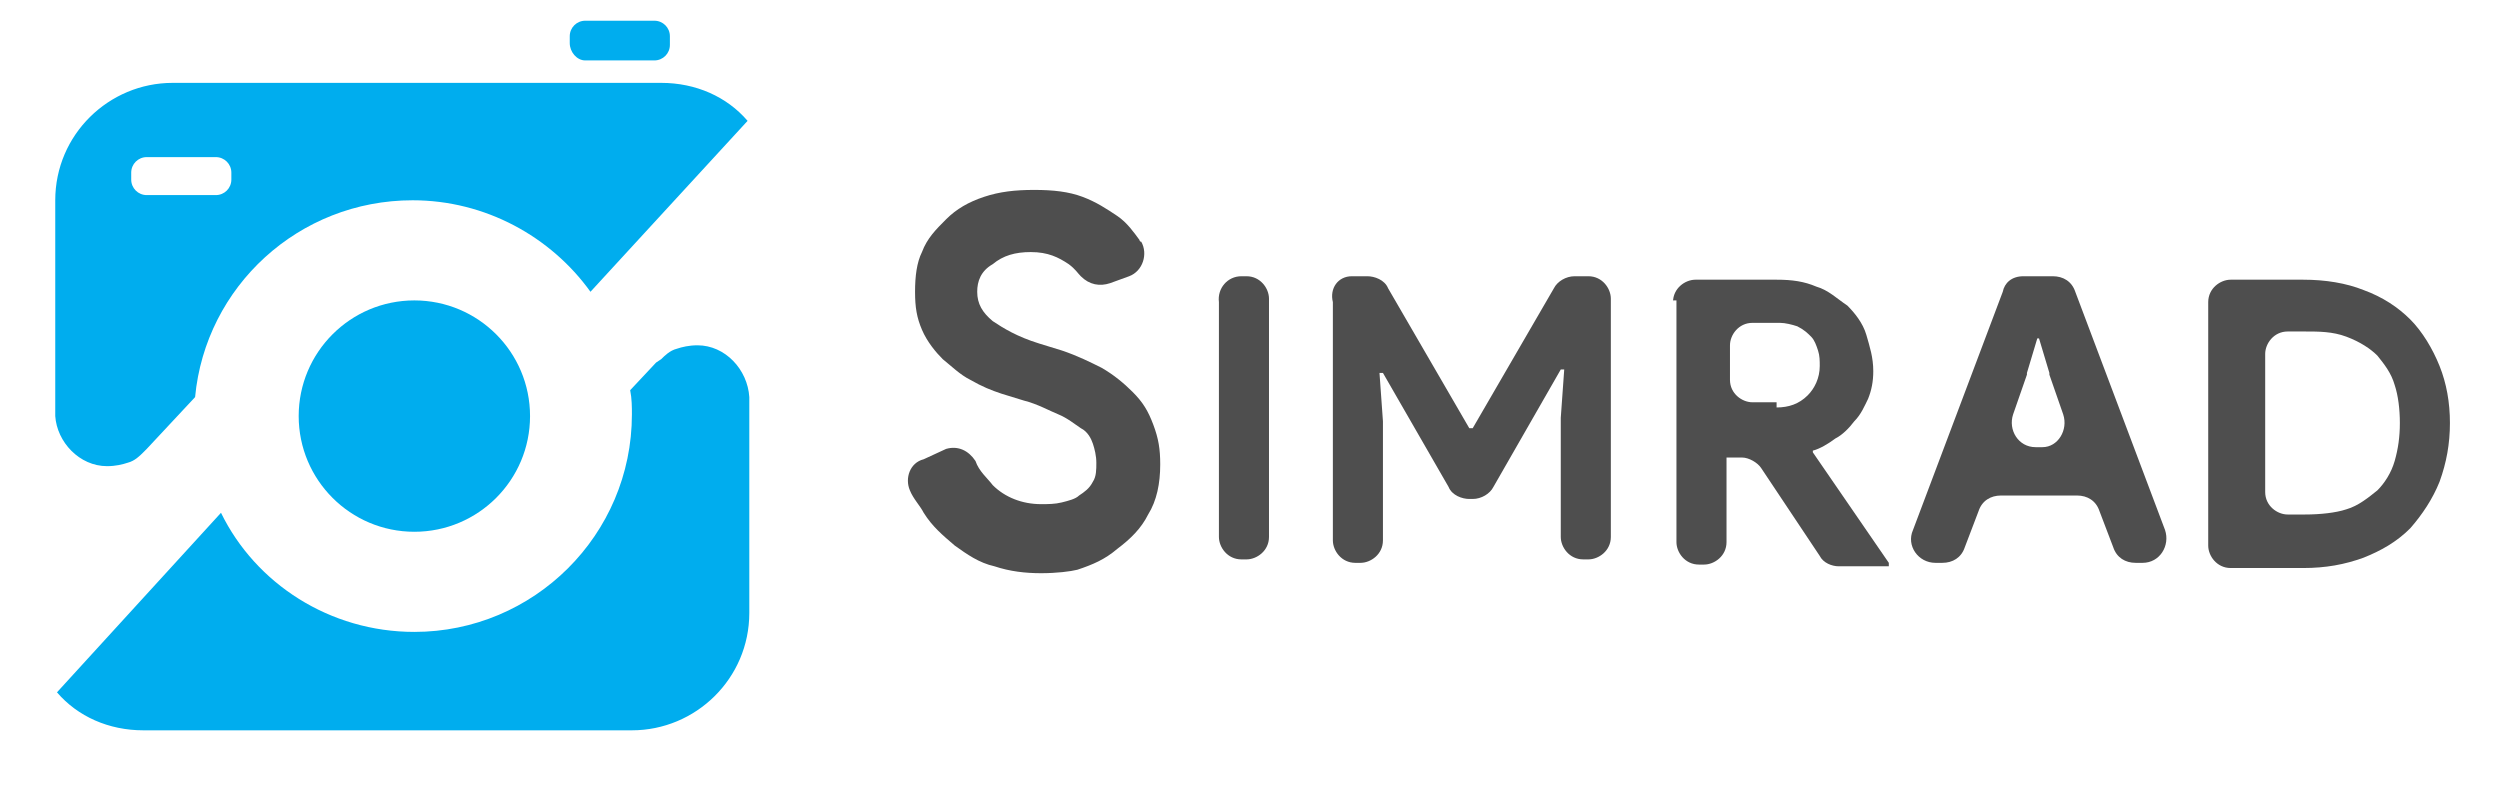
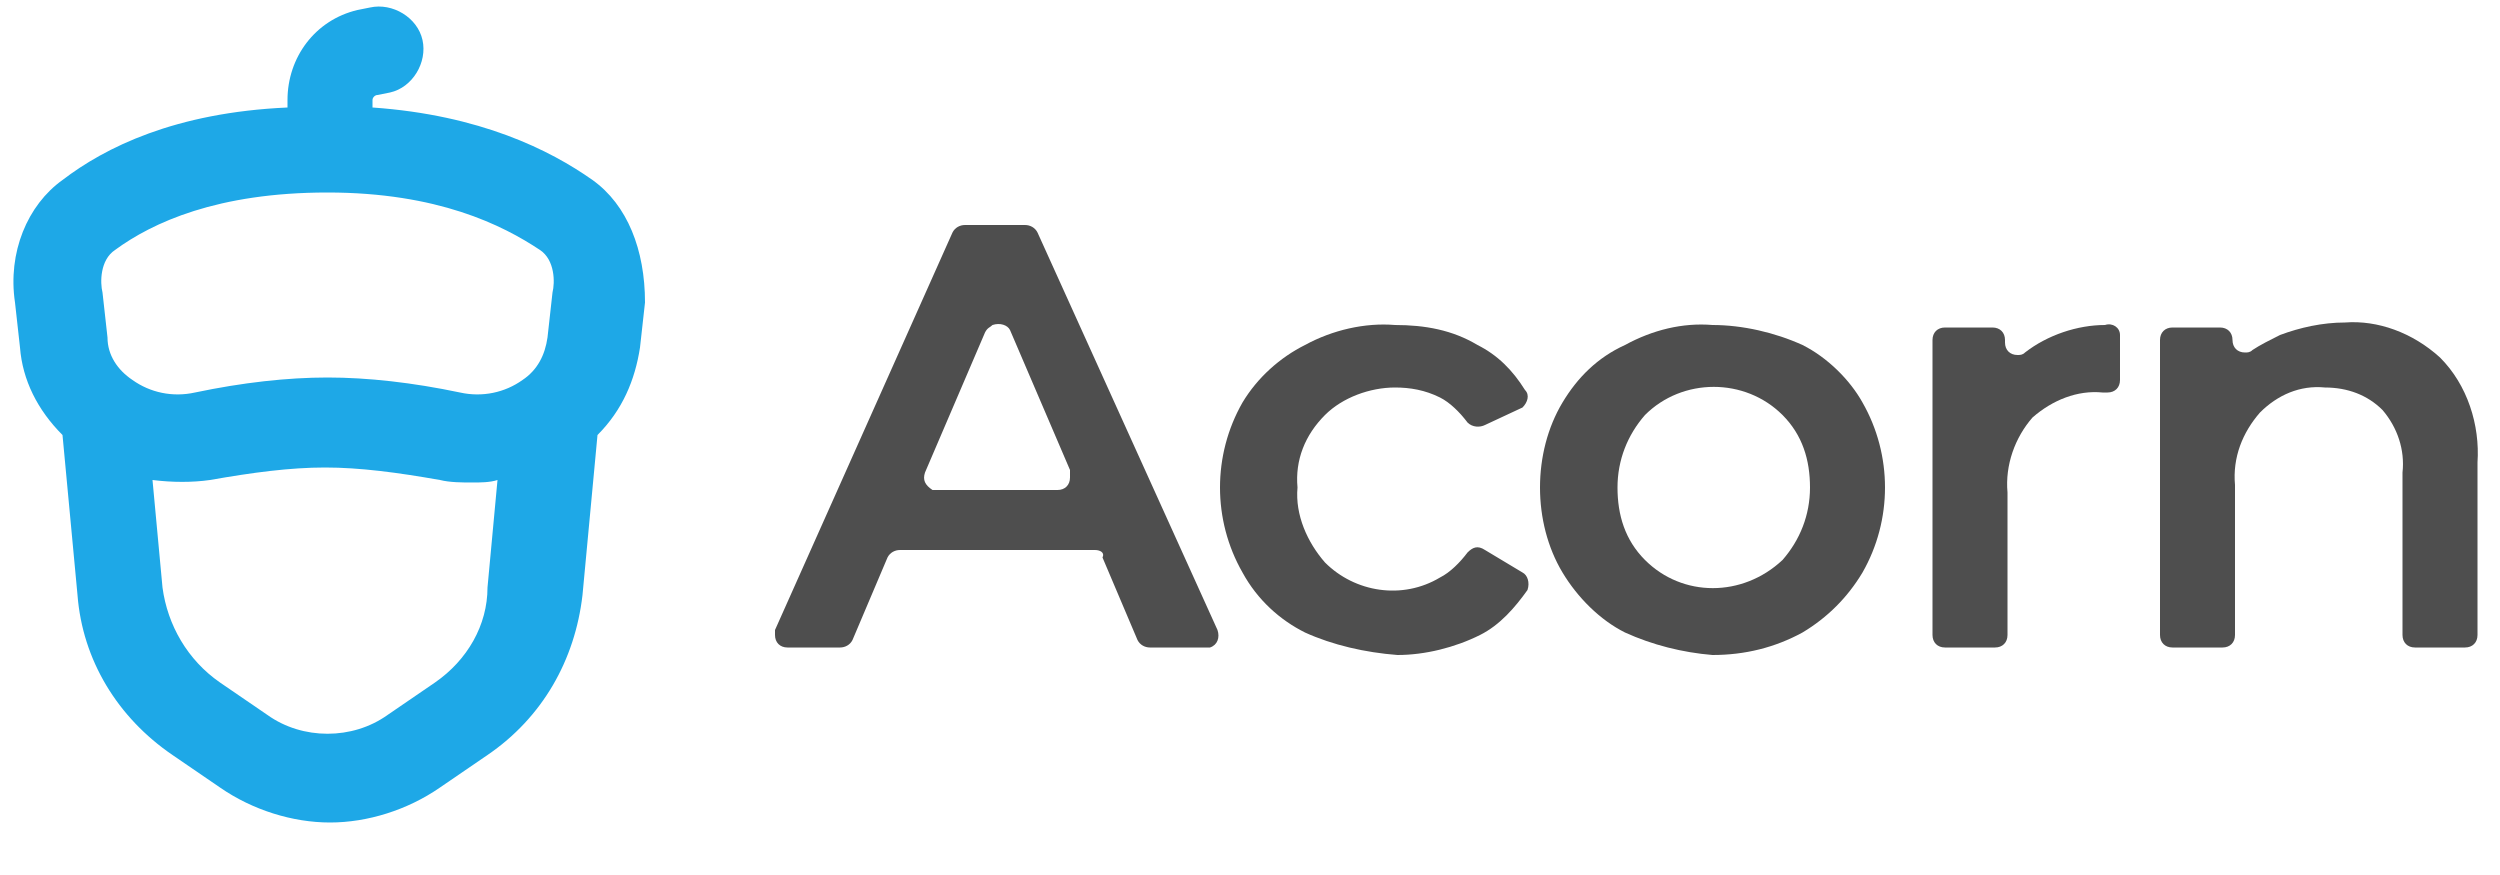
- <svg xmlns="http://www.w3.org/2000/svg" version="1.1" id="katman_1" x="0px" y="0px" viewBox="0 0 144.8 46.4" style="enable-background:new 0 0 144.8 46.4;" xml:space="preserve">
+ <svg xmlns="http://www.w3.org/2000/svg" version="1.1" id="katman_1" x="0px" y="0px" viewBox="0 0 100 35" style="enable-background:new 0 0 100 35;" xml:space="preserve">
  <style type="text/css">
- 	.st0{fill:#00ADEE;}
- 	.st1{fill:#4E4E4E;}
+ 	.st0{fill:#4E4E4E;}
+ 	.st1{fill:#1EA8E7;}
</style>
-   <g>
-     <path class="st0" d="M33.9,3.5h4c0.5,0,0.9-0.4,0.9-0.9V2.1c0-0.5-0.4-0.9-0.9-0.9h-4c-0.5,0-0.9,0.4-0.9,0.9v0.4   C33,3,33.4,3.5,33.9,3.5z" />
-     <path class="st0" d="M40.4,20C40.4,19.9,40.4,19.9,40.4,20L40.4,20c-0.5,0-0.9,0.1-1.2,0.2c-0.4,0.1-0.7,0.4-0.9,0.6L38,21l0,0   l-1.5,1.6c0.1,0.5,0.1,1,0.1,1.4c0,7-5.7,12.6-12.6,12.6c-4.9,0-9.2-2.8-11.2-6.9L3.3,40.1c1.2,1.4,3,2.2,5,2.2h28.3   c3.7,0,6.8-3,6.8-6.8V23C43.3,21.4,42,20,40.4,20z" />
-     <path class="st0" d="M6.2,27L6.2,27L6.2,27c0.5,0,0.9-0.1,1.2-0.2c0.4-0.1,0.7-0.4,0.9-0.6L8.5,26l0,0l2.8-3   c0.6-6.4,6-11.4,12.6-11.4c4.2,0,8,2.1,10.3,5.3L43.3,7c-1.2-1.4-3-2.2-5-2.2H10c-3.7,0-6.8,3-6.8,6.8v12.5C3.3,25.6,4.6,27,6.2,27   z M7.6,10c0-0.5,0.4-0.9,0.9-0.9h4c0.5,0,0.9,0.4,0.9,0.9v0.4c0,0.5-0.4,0.9-0.9,0.9h-4c-0.5,0-0.9-0.4-0.9-0.9V10z" />
-     <circle class="st0" cx="24" cy="24.1" r="6.7" />
-   </g>
-   <g>
-     <path class="st1" d="M166.7-42.3c0-0.4,0.3-0.7,0.7-0.7h7.4c0,0.2,0.1,0.4,0.1,0.7s0,0.5,0,0.8c0,1.1-0.2,2.1-0.5,3   s-0.8,1.8-1.5,2.5c-0.7,0.8-1.6,1.4-2.6,1.8c-1,0.4-2.2,0.6-3.5,0.6c-1.2,0-2.3-0.2-3.4-0.6c-1.1-0.4-2-1-2.8-1.8s-1.4-1.7-1.9-2.7   s-0.7-2.2-0.7-3.4s0.2-2.4,0.7-3.4s1.1-2,1.9-2.7c0.8-0.8,1.7-1.4,2.8-1.8s2.2-0.6,3.4-0.6c1.3,0,2.5,0.2,3.6,0.7   c0.8,0.4,1.5,0.8,2.2,1.4c0.3,0.3,0.3,0.7,0,1l-1.2,1.1c-0.3,0.2-0.7,0.3-0.9,0c-0.4-0.4-0.9-0.7-1.4-0.9c-0.7-0.3-1.4-0.4-2.4-0.4   c-0.8,0-1.5,0.1-2.1,0.4c-0.7,0.3-1.3,0.6-1.8,1.1s-0.9,1.1-1.2,1.8c-0.3,0.7-0.4,1.5-0.4,2.3s0.1,1.6,0.4,2.3s0.7,1.3,1.2,1.8   s1.1,0.9,1.8,1.1c0.7,0.2,1.4,0.4,2.2,0.4c0.9,0,1.6-0.1,2.2-0.4c0.6-0.3,1.1-0.6,1.6-1c0.3-0.3,0.6-0.6,0.8-1s0.4-0.9,0.5-1.4   h-4.5c-0.4,0-0.7-0.3-0.7-0.7L166.7-42.3L166.7-42.3z" />
-     <path class="st1" d="M181.6-33.7c-0.7,0-1.4-0.1-1.9-0.3c-0.6-0.2-1.1-0.6-1.5-1c-0.4-0.4-0.7-1-1-1.6c-0.3-0.6-0.3-1.3-0.3-2.2   v-6.6c0-0.4,0.3-0.7,0.7-0.7h0.9c0.4,0,0.7,0.3,0.7,0.7v6.8c0,0.4,0.1,0.8,0.2,1.1c0.1,0.3,0.3,0.6,0.5,0.9   c0.2,0.2,0.5,0.4,0.8,0.6s0.7,0.2,1.1,0.2c0.4,0,0.8-0.1,1.1-0.2c0.3-0.1,0.6-0.3,0.8-0.6c0.2-0.2,0.4-0.5,0.5-0.9   c0.1-0.3,0.2-0.7,0.2-1.1v-6.8c0-0.4,0.3-0.7,0.7-0.7h0.5c0.4,0,0.7,0.3,0.7,0.7v6.6c0,0.8-0.1,1.5-0.3,2.1c-0.2,0.6-0.5,1.2-1,1.6   c-0.4,0.4-0.9,0.8-1.5,1C182.9-33.9,182.3-33.7,181.6-33.7z" />
-     <path class="st1" d="M188.5-45.5c0-0.4,0.3-0.7,0.7-0.7h3.4c1,0,1.8,0.1,2.6,0.4c0.8,0.3,1.4,0.7,2,1.2c0.5,0.5,1,1.2,1.2,1.9   c0.3,0.7,0.4,1.6,0.4,2.5s-0.1,1.7-0.4,2.5c-0.3,0.7-0.7,1.4-1.2,1.9s-1.2,0.9-2,1.2c-0.8,0.4-1.6,0.6-2.6,0.6h-3.4   c-0.4,0-0.7-0.3-0.7-0.7V-45.5z M192.5-36.2c0.7,0,1.3-0.1,1.8-0.3s0.9-0.5,1.3-0.8c0.3-0.3,0.6-0.8,0.8-1.2s0.3-1,0.3-1.6   s-0.1-1.1-0.3-1.6s-0.4-0.9-0.8-1.2c-0.3-0.3-0.8-0.6-1.3-0.8s-1.1-0.3-1.8-0.3h-1c-0.4,0-0.7,0.3-0.7,0.7v6.4   c0,0.4,0.3,0.7,0.7,0.7C191.5-36.2,192.5-36.2,192.5-36.2z" />
-     <path class="st1" d="M204.2-46.2h1.7c0.3,0,0.5,0.2,0.6,0.4l4.1,10.8c0.2,0.5-0.2,0.9-0.6,0.9h-1c-0.3,0-0.6-0.2-0.7-0.5l-0.7-2   c-0.1-0.3-0.4-0.5-0.7-0.5h-3.7c-0.3,0-0.6,0.2-0.7,0.5l-0.7,2c-0.1,0.3-0.4,0.5-0.7,0.5h-1c-0.5,0-0.8-0.5-0.6-0.9l4.1-10.7   C203.7-46,203.9-46.2,204.2-46.2z M206.3-39.9l-0.7-2.1l0,0l-0.4-1.5h-0.1l-0.5,1.4l0,0l-0.8,2.1c-0.2,0.5,0.2,1,0.6,1h1.2   C206.2-39,206.5-39.5,206.3-39.9z" />
-     <path class="st1" d="M213.1-46.2h1.6c0.2,0,0.5,0.1,0.6,0.3l4.7,7.8h0.1l-0.1-2.3l0,0v-5.1c0-0.4,0.3-0.7,0.7-0.7h0.9   c0.4,0,0.7,0.3,0.7,0.7v10.8c0,0.4-0.3,0.7-0.7,0.7h-1.3c-0.2,0-0.5-0.1-0.6-0.3l-5-8.3h-0.1l0.1,2.3l0,0v5.6   c0,0.4-0.3,0.7-0.7,0.7h-0.9c-0.4,0-0.7-0.3-0.7-0.7v-10.8C212.4-45.9,212.7-46.2,213.1-46.2z" />
-     <path class="st1" d="M230.3-40c0-0.4,0.3-0.7,0.7-0.7h5.3c0,0.1,0.1,0.3,0.1,0.5s0,0.4,0,0.6c0,0.8-0.1,1.5-0.4,2.2   c-0.2,0.7-0.6,1.3-1.1,1.9c-0.5,0.6-1.2,1-2,1.3s-1.6,0.5-2.6,0.5c-0.9,0-1.7-0.2-2.5-0.5s-1.5-0.8-2-1.3c-0.6-0.6-1-1.2-1.4-2   c-0.4-0.8-0.5-1.6-0.5-2.5c0-0.9,0.2-1.8,0.5-2.5s0.8-1.4,1.4-2c0.6-0.6,1.3-1,2-1.3c0.8-0.3,1.6-0.5,2.5-0.5c1,0,1.9,0.2,2.6,0.5   c0.5,0.2,1,0.5,1.4,0.9c0.3,0.3,0.4,0.8,0.1,1l-0.6,0.6c-0.2,0.2-0.6,0.3-0.9,0.1c-0.3-0.2-0.6-0.4-0.9-0.6   c-0.5-0.2-1.1-0.3-1.8-0.3c-0.6,0-1.1,0.1-1.6,0.3s-0.9,0.5-1.3,0.8c-0.4,0.3-0.7,0.8-0.9,1.3s-0.3,1.1-0.3,1.7s0.1,1.2,0.3,1.7   s0.5,1,0.9,1.3c0.4,0.4,0.8,0.6,1.3,0.8c0.5,0.2,1,0.3,1.6,0.3s1.2-0.1,1.6-0.3c0.4-0.2,0.8-0.4,1.1-0.7c0.2-0.2,0.4-0.5,0.6-0.8   c0.2-0.3,0.3-0.7,0.4-1h-3.1c-0.4,0-0.7-0.3-0.7-0.7V-40H230.3z" />
-     <path class="st1" d="M166.7-24.3c0-0.4,0.3-0.7,0.7-0.7h7.4c0,0.2,0.1,0.4,0.1,0.7c0,0.3,0,0.5,0,0.8c0,1.1-0.2,2.1-0.5,3   s-0.8,1.8-1.5,2.5c-0.7,0.8-1.6,1.4-2.6,1.8c-1,0.4-2.2,0.6-3.5,0.6c-1.2,0-2.3-0.2-3.4-0.6c-1.1-0.4-2-1-2.8-1.8   c-0.8-0.8-1.4-1.7-1.9-2.7s-0.7-2.2-0.7-3.4s0.2-2.4,0.7-3.4s1.1-2,1.9-2.7c0.8-0.8,1.7-1.4,2.8-1.8c1.1-0.4,2.2-0.6,3.4-0.6   c1.3,0,2.5,0.2,3.6,0.7c0.8,0.4,1.5,0.8,2.2,1.4c0.3,0.3,0.3,0.7,0,1l-1.2,1.1c-0.3,0.2-0.7,0.3-0.9,0c-0.4-0.4-0.9-0.7-1.4-0.9   c-0.7-0.3-1.4-0.4-2.4-0.4c-0.8,0-1.5,0.1-2.1,0.4c-0.6,0.3-1.3,0.6-1.8,1.1s-0.9,1.1-1.2,1.8c-0.3,0.7-0.4,1.5-0.4,2.3   c0,0.9,0.1,1.6,0.4,2.3c0.3,0.7,0.7,1.3,1.2,1.8s1.1,0.9,1.8,1.1c0.7,0.2,1.4,0.4,2.2,0.4c0.9,0,1.6-0.1,2.2-0.4   c0.6-0.3,1.1-0.6,1.6-1c0.3-0.3,0.6-0.6,0.8-1c0.2-0.4,0.4-0.9,0.5-1.4h-4.5c-0.4,0-0.7-0.3-0.7-0.7L166.7-24.3L166.7-24.3z" />
-     <path class="st1" d="M181.1-28.2h1.7c0.3,0,0.5,0.2,0.6,0.4l4.1,10.8c0.2,0.5-0.2,0.9-0.6,0.9h-1c-0.3,0-0.6-0.2-0.7-0.5l-0.7-2   c-0.1-0.3-0.4-0.5-0.7-0.5h-3.7c-0.3,0-0.6,0.2-0.7,0.5l-0.7,2c-0.1,0.3-0.4,0.5-0.7,0.5h-1c-0.5,0-0.8-0.5-0.6-0.9l4.1-10.8   C180.6-28,180.9-28.2,181.1-28.2z M183.2-21.9l-0.7-2.1l0,0l-0.4-1.5H182l-0.4,1.5l0,0l-0.8,2.1c-0.2,0.5,0.2,0.9,0.7,0.9h1.1   C183.1-21,183.4-21.5,183.2-21.9z" />
-     <path class="st1" d="M190-28.2h1.2c0.2,0,0.5,0.1,0.6,0.3l3.5,6.1h0.1l3.5-6.1c0.1-0.2,0.4-0.3,0.6-0.3h1.2c0.4,0,0.7,0.3,0.7,0.7   v10.8c0,0.4-0.3,0.7-0.7,0.7h-0.9c-0.4,0-0.7-0.3-0.7-0.7V-22l0,0l0.1-2h-0.1l-2.9,5.1c-0.1,0.2-0.4,0.4-0.6,0.4H195   c-0.2,0-0.5-0.1-0.6-0.3l-2.9-5.2h-0.1l0.1,2l0,0v5.3c0,0.4-0.3,0.7-0.7,0.7h-0.9c-0.4,0-0.7-0.3-0.7-0.7v-10.8   C189.3-27.9,189.6-28.2,190-28.2z" />
-     <path class="st1" d="M203.9-27.5c0-0.4,0.3-0.7,0.7-0.7h4.1c0.5,0,1,0.1,1.5,0.2c0.5,0.2,0.8,0.4,1.2,0.7c0.3,0.3,0.6,0.6,0.8,1   s0.3,0.8,0.3,1.2c0,0.6-0.2,1.2-0.5,1.6s-0.7,0.8-1.2,1v0.1c0.6,0.2,1.1,0.6,1.5,1.1s0.6,1.1,0.6,1.8c0,0.5-0.1,1-0.3,1.4   s-0.5,0.8-0.9,1.1c-0.4,0.3-0.8,0.5-1.3,0.7c-0.5,0.2-1,0.2-1.6,0.2h-4.2c-0.4,0-0.7-0.3-0.7-0.7L203.9-27.5L203.9-27.5z    M208.4-23.2c0.5,0,0.9-0.1,1.2-0.4s0.4-0.6,0.4-1s-0.1-0.7-0.4-1s-0.7-0.4-1.2-0.4h-1.7c-0.4,0-0.7,0.3-0.7,0.7v1.5   c0,0.4,0.3,0.7,0.7,0.7L208.4-23.2L208.4-23.2z M208.7-18.1c0.6,0,1-0.1,1.3-0.4s0.5-0.7,0.5-1.1c0-0.5-0.2-0.8-0.5-1.1   c-0.3-0.3-0.8-0.5-1.4-0.5h-1.8c-0.4,0-0.7,0.3-0.7,0.7v1.7c0,0.4,0.3,0.7,0.7,0.7C206.8-18.1,208.7-18.1,208.7-18.1z" />
-     <path class="st1" d="M218.4-28.2h1.7c0.3,0,0.5,0.2,0.6,0.4l4.1,10.8c0.2,0.5-0.2,0.9-0.6,0.9h-1c-0.3,0-0.6-0.2-0.7-0.5l-0.7-2   c-0.1-0.3-0.4-0.5-0.7-0.5h-3.7c-0.3,0-0.6,0.2-0.7,0.5l-0.7,2c-0.1,0.3-0.4,0.5-0.7,0.5h-1c-0.5,0-0.8-0.5-0.6-0.9l4.1-10.8   C217.9-28,218.1-28.2,218.4-28.2z M220.5-21.9l-0.8-2.1l0,0l-0.4-1.5h-0.1l-0.4,1.5l0,0l-0.8,2.1c-0.2,0.5,0.2,0.9,0.7,0.9h1.2   C220.3-21,220.7-21.5,220.5-21.9z" />
-     <path class="st1" d="M226.5-27.5c0-0.4,0.3-0.7,0.7-0.7h3.7c0.6,0,1.2,0.1,1.7,0.3c0.5,0.2,0.9,0.5,1.3,0.8   c0.4,0.3,0.6,0.7,0.8,1.2s0.3,1,0.3,1.5c0,0.4-0.1,0.8-0.2,1.1c-0.1,0.4-0.3,0.7-0.6,1s-0.5,0.5-0.8,0.8c-0.3,0.2-0.7,0.4-1,0.5   v0.1l3.3,4.7v0.2h-2.3c-0.2,0-0.4-0.1-0.6-0.3l-2.9-4.3h-1.1v3.9c0,0.4-0.3,0.7-0.7,0.7h-0.9c-0.4,0-0.7-0.3-0.7-0.7   C226.5-16.7,226.5-27.5,226.5-27.5z M231-22.7c0.5,0,0.9-0.2,1.3-0.5c0.3-0.3,0.5-0.7,0.5-1.2c0-0.2,0-0.4-0.1-0.6   s-0.2-0.4-0.3-0.5c-0.1-0.2-0.3-0.3-0.6-0.4c-0.2-0.1-0.5-0.1-0.8-0.1h-1.5c-0.4,0-0.7,0.3-0.7,0.7v2c0,0.4,0.3,0.7,0.7,0.7   L231-22.7L231-22.7z" />
-   </g>
-   <path class="st1" d="M60.3,33.2c-0.9,0-1.8-0.1-2.7-0.4c-0.9-0.2-1.6-0.7-2.3-1.2c-0.7-0.6-1.3-1.1-1.8-1.9  c-0.2-0.4-0.6-0.8-0.8-1.3c-0.3-0.7,0-1.6,0.8-1.8l1.3-0.6c0.7-0.2,1.3,0.1,1.7,0.7c0.2,0.6,0.7,1,1,1.4c0.7,0.7,1.7,1.1,2.8,1.1  c0.4,0,0.8,0,1.2-0.1c0.4-0.1,0.8-0.2,1-0.4c0.3-0.2,0.6-0.4,0.8-0.8c0.2-0.3,0.2-0.7,0.2-1.1c0-0.4-0.1-0.8-0.2-1.1  c-0.1-0.3-0.3-0.7-0.7-0.9c-0.3-0.2-0.8-0.6-1.3-0.8s-1.2-0.6-2-0.8l-1.3-0.4c-0.6-0.2-1.1-0.4-1.8-0.8c-0.6-0.3-1.1-0.8-1.6-1.2  c-0.4-0.4-0.9-1-1.2-1.7c-0.3-0.7-0.4-1.3-0.4-2.2c0-0.9,0.1-1.7,0.4-2.3c0.3-0.8,0.8-1.3,1.4-1.9c0.6-0.6,1.3-1,2.2-1.3  c0.9-0.3,1.8-0.4,2.9-0.4s2,0.1,2.8,0.4c0.8,0.3,1.4,0.7,2,1.1c0.6,0.4,1,1,1.3,1.4c0,0,0,0.1,0.1,0.1c0.4,0.7,0.1,1.7-0.7,2  l-1.1,0.4c-0.6,0.2-1.2,0.1-1.7-0.4c-0.2-0.2-0.3-0.4-0.7-0.7c-0.6-0.4-1.2-0.7-2.2-0.7c-0.9,0-1.6,0.2-2.2,0.7  c-0.7,0.4-0.9,1-0.9,1.6c0,0.7,0.3,1.2,0.9,1.7c0.6,0.4,1.4,0.9,2.7,1.3l1.3,0.4c0.9,0.3,1.7,0.7,2.3,1c0.7,0.4,1.3,0.9,1.8,1.4  c0.6,0.6,0.9,1.1,1.2,1.9s0.4,1.4,0.4,2.3c0,1.1-0.2,2.1-0.7,2.9c-0.4,0.8-1,1.4-1.8,2c-0.7,0.6-1.4,0.9-2.3,1.2  C62,33.1,61.2,33.2,60.3,33.2z" />
-   <path class="st1" d="M71.9,16h0.3c0.8,0,1.3,0.7,1.3,1.3v13.8c0,0.8-0.7,1.3-1.3,1.3h-0.3c-0.8,0-1.3-0.7-1.3-1.3V17.5  C70.5,16.7,71.1,16,71.9,16z" />
-   <path class="st1" d="M78.3,16h0.9c0.4,0,1,0.2,1.2,0.7l4.7,8.1h0.2l4.7-8.1c0.2-0.4,0.7-0.7,1.2-0.7H92c0.8,0,1.3,0.7,1.3,1.3v13.8  c0,0.8-0.7,1.3-1.3,1.3h-0.3c-0.8,0-1.3-0.7-1.3-1.3v-6.8v-0.1l0.2-2.8h-0.2l-3.9,6.8c-0.2,0.4-0.7,0.7-1.2,0.7h-0.2  c-0.4,0-1-0.2-1.2-0.7l-3.8-6.6h-0.2l0.2,2.8v0.1v6.8c0,0.8-0.7,1.3-1.3,1.3h-0.3c-0.8,0-1.3-0.7-1.3-1.3V17.5  C77,16.7,77.5,16,78.3,16z" />
-   <path class="st1" d="M96.9,17.5c0-0.8,0.7-1.3,1.3-1.3h4.7c0.9,0,1.6,0.1,2.3,0.4c0.7,0.2,1.2,0.7,1.8,1.1c0.4,0.4,0.9,1,1.1,1.7  c0.2,0.7,0.4,1.3,0.4,2.1c0,0.6-0.1,1.1-0.3,1.6c-0.2,0.4-0.4,0.9-0.8,1.3c-0.3,0.4-0.7,0.8-1.1,1c-0.4,0.3-0.9,0.6-1.3,0.7v0.1  l4.4,6.4v0.2h-2.9c-0.4,0-0.9-0.2-1.1-0.6l-3.4-5.1c-0.2-0.3-0.7-0.6-1.1-0.6H100v4.9c0,0.8-0.7,1.3-1.3,1.3h-0.3  c-0.8,0-1.3-0.7-1.3-1.3v-14H96.9z M102.9,23.6c0.7,0,1.3-0.2,1.8-0.7c0.4-0.4,0.7-1,0.7-1.7c0-0.3,0-0.6-0.1-0.9s-0.2-0.6-0.4-0.8  c-0.2-0.2-0.4-0.4-0.8-0.6c-0.3-0.1-0.7-0.2-1-0.2h-1.6c-0.8,0-1.3,0.7-1.3,1.3V22c0,0.8,0.7,1.3,1.3,1.3h1.4V23.6z" />
-   <path class="st1" d="M117.2,16h1.7c0.6,0,1.1,0.3,1.3,0.9l5.2,13.8c0.3,0.9-0.3,1.9-1.3,1.9h-0.4c-0.6,0-1.1-0.3-1.3-0.9l-0.8-2.1  c-0.2-0.6-0.7-0.9-1.3-0.9h-4.4c-0.6,0-1.1,0.3-1.3,0.9l-0.8,2.1c-0.2,0.6-0.7,0.9-1.3,0.9h-0.4c-1,0-1.7-1-1.3-1.9l5.2-13.8  C116.1,16.4,116.5,16,117.2,16z M119.5,24l-0.8-2.3c0,0,0,0,0-0.1l-0.6-2H118l-0.6,2c0,0,0,0,0,0.1l-0.8,2.3  c-0.3,0.9,0.3,1.9,1.3,1.9h0.4C119.2,25.9,119.8,24.9,119.5,24z" />
-   <path class="st1" d="M127.9,17.5c0-0.8,0.7-1.3,1.3-1.3h4.2c1.3,0,2.5,0.2,3.5,0.6c1.1,0.4,2,1,2.7,1.7c0.7,0.7,1.3,1.7,1.7,2.7  c0.4,1,0.6,2.1,0.6,3.3c0,1.2-0.2,2.3-0.6,3.4c-0.4,1-1,1.9-1.7,2.7c-0.8,0.8-1.7,1.3-2.7,1.7c-1.1,0.4-2.2,0.6-3.5,0.6h-4.2  c-0.8,0-1.3-0.7-1.3-1.3C127.9,31.3,127.9,17.5,127.9,17.5z M133.5,29.8c0.9,0,1.8-0.1,2.4-0.3c0.7-0.2,1.3-0.7,1.8-1.1  c0.4-0.4,0.8-1,1-1.7c0.2-0.7,0.3-1.4,0.3-2.2s-0.1-1.6-0.3-2.2c-0.2-0.7-0.6-1.2-1-1.7c-0.4-0.4-1-0.8-1.8-1.1  c-0.8-0.3-1.6-0.3-2.4-0.3h-1c-0.8,0-1.3,0.7-1.3,1.3v8c0,0.8,0.7,1.3,1.3,1.3C132.5,29.8,133.5,29.8,133.5,29.8z" />
+   <path class="st0" d="M43.8,22H36c-0.2,0-0.4,0.1-0.5,0.3l-1.4,3.3c-0.1,0.2-0.3,0.3-0.5,0.3h-2.1c-0.3,0-0.5-0.2-0.5-0.5  c0-0.1,0-0.1,0-0.2l7.1-15.9C38.2,9.1,38.4,9,38.6,9H41c0.2,0,0.4,0.1,0.5,0.3l7.2,15.9c0.1,0.3,0,0.6-0.3,0.7c-0.1,0-0.1,0-0.2,0  H46c-0.2,0-0.4-0.1-0.5-0.3l-1.4-3.3C44.2,22.1,44,22,43.8,22z M42.8,18.8l-2.4-5.6C40.3,13,40,12.9,39.7,13  c-0.1,0.1-0.2,0.1-0.3,0.3L37,18.9c-0.1,0.3,0,0.5,0.3,0.7c0.1,0,0.1,0,0.2,0h4.8c0.3,0,0.5-0.2,0.5-0.5  C42.8,19,42.8,18.9,42.8,18.8L42.8,18.8z" />
+   <path class="st0" d="M52.2,25.3c-1-0.5-1.9-1.3-2.5-2.4c-1.2-2.1-1.2-4.7,0-6.8c0.6-1,1.5-1.8,2.5-2.3c1.1-0.6,2.4-0.9,3.6-0.8  c1.2,0,2.3,0.2,3.3,0.8c0.8,0.4,1.4,1,1.9,1.8c0.2,0.2,0.1,0.5-0.1,0.7l0,0L59.4,17c-0.2,0.1-0.5,0.1-0.7-0.1  c-0.3-0.4-0.7-0.8-1.1-1c-0.6-0.3-1.2-0.4-1.8-0.4c-1,0-2.1,0.4-2.8,1.1c-0.8,0.8-1.2,1.8-1.1,2.9c-0.1,1.1,0.4,2.2,1.1,3  c1.2,1.2,3.1,1.5,4.6,0.6c0.4-0.2,0.8-0.6,1.1-1c0.2-0.2,0.4-0.3,0.7-0.1l1.5,0.9c0.2,0.1,0.3,0.4,0.2,0.7l0,0  c-0.5,0.7-1.1,1.4-1.9,1.8c-1,0.5-2.2,0.8-3.3,0.8C54.6,26.1,53.3,25.8,52.2,25.3z" />
+   <path class="st0" d="M65,25.3c-1-0.5-1.9-1.4-2.5-2.4s-0.9-2.2-0.9-3.4c0-1.2,0.3-2.4,0.9-3.4c0.6-1,1.4-1.8,2.5-2.3  c1.1-0.6,2.3-0.9,3.5-0.8c1.2,0,2.5,0.3,3.6,0.8c1,0.5,1.9,1.4,2.4,2.3c1.2,2.1,1.2,4.7,0,6.8c-0.6,1-1.4,1.8-2.4,2.4  c-1.1,0.6-2.3,0.9-3.6,0.9C67.3,26.1,66.1,25.8,65,25.3z M71.3,22.4c0.7-0.8,1.1-1.8,1.1-2.9s-0.3-2.1-1.1-2.9c-1.5-1.5-4-1.5-5.5,0  c-0.7,0.8-1.1,1.8-1.1,2.9s0.3,2.1,1.1,2.9C67.3,23.9,69.7,23.9,71.3,22.4z" />
+   <path class="st0" d="M84.8,13.4v1.8c0,0.3-0.2,0.5-0.5,0.5l0,0h-0.2c-1-0.1-2,0.3-2.8,1c-0.7,0.8-1.1,1.9-1,3v5.7  c0,0.3-0.2,0.5-0.5,0.5l0,0h-2c-0.3,0-0.5-0.2-0.5-0.5l0,0V13.6c0-0.3,0.2-0.5,0.5-0.5h1.9c0.3,0,0.5,0.2,0.5,0.5l0,0v0.1  c0,0.3,0.2,0.5,0.5,0.5c0.1,0,0.2,0,0.3-0.1c0.9-0.7,2.1-1.1,3.2-1.1C84.5,12.9,84.8,13.1,84.8,13.4L84.8,13.4z" />
+   <path class="st0" d="M97.6,14.3c1.1,1.1,1.6,2.7,1.5,4.2v6.9c0,0.3-0.2,0.5-0.5,0.5l0,0h-2c-0.3,0-0.5-0.2-0.5-0.5l0,0v-6.5  c0.1-0.9-0.2-1.8-0.8-2.5c-0.6-0.6-1.4-0.9-2.3-0.9c-1-0.1-1.9,0.3-2.6,1c-0.7,0.8-1.1,1.8-1,2.9v6c0,0.3-0.2,0.5-0.5,0.5l0,0h-2  c-0.3,0-0.5-0.2-0.5-0.5l0,0V13.6c0-0.3,0.2-0.5,0.5-0.5l0,0h1.9c0.3,0,0.5,0.2,0.5,0.5l0,0c0,0.3,0.2,0.5,0.5,0.5  c0.1,0,0.2,0,0.3-0.1c0.3-0.2,0.7-0.4,1.1-0.6c0.8-0.3,1.7-0.5,2.6-0.5C95.1,12.8,96.5,13.3,97.6,14.3z" />
+   <path class="st1" d="M23.7,7.2c-1.7-1.2-4.5-2.6-8.8-2.9V4c0-0.1,0.1-0.2,0.2-0.2l0.5-0.1c0.9-0.2,1.5-1.2,1.3-2.1  c-0.2-0.9-1.2-1.5-2.1-1.3l-0.5,0.1c-1.7,0.4-2.8,1.9-2.8,3.6v0.3C7,4.5,4.2,5.9,2.5,7.2c-1.4,1-2.2,2.9-1.9,4.9l0.2,1.8  c0.1,1.3,0.7,2.5,1.7,3.5l0.6,6.4c0.2,2.6,1.6,4.9,3.8,6.4l1.9,1.3c1.3,0.9,2.9,1.4,4.4,1.4s3.1-0.5,4.4-1.4l1.9-1.3  c2.2-1.5,3.5-3.8,3.8-6.4l0.6-6.4c1-1,1.5-2.2,1.7-3.5l0.2-1.8C25.8,10,25.1,8.2,23.7,7.2z M4.6,10c1.5-1.1,4.1-2.3,8.5-2.3  s7,1.3,8.5,2.3c0.6,0.4,0.6,1.3,0.5,1.7l-0.2,1.8c-0.1,0.7-0.4,1.3-1,1.7c-0.7,0.5-1.6,0.7-2.5,0.5c-1.9-0.4-3.7-0.6-5.3-0.6  s-3.4,0.2-5.3,0.6c-0.9,0.2-1.8,0-2.5-0.5c-0.6-0.4-1-1-1-1.7l-0.2-1.8C4,11.3,4,10.4,4.6,10z M17.4,27.3l-1.9,1.3  c-1.4,1-3.4,1-4.8,0l-1.9-1.3c-1.3-0.9-2.1-2.3-2.3-3.8l-0.4-4.3c0.8,0.1,1.6,0.1,2.3,0c1.7-0.3,3.2-0.5,4.6-0.5s2.9,0.2,4.6,0.5  c0.4,0.1,0.9,0.1,1.3,0.1c0.3,0,0.7,0,1-0.1l-0.4,4.3C19.5,25,18.7,26.4,17.4,27.3z" />
</svg>
